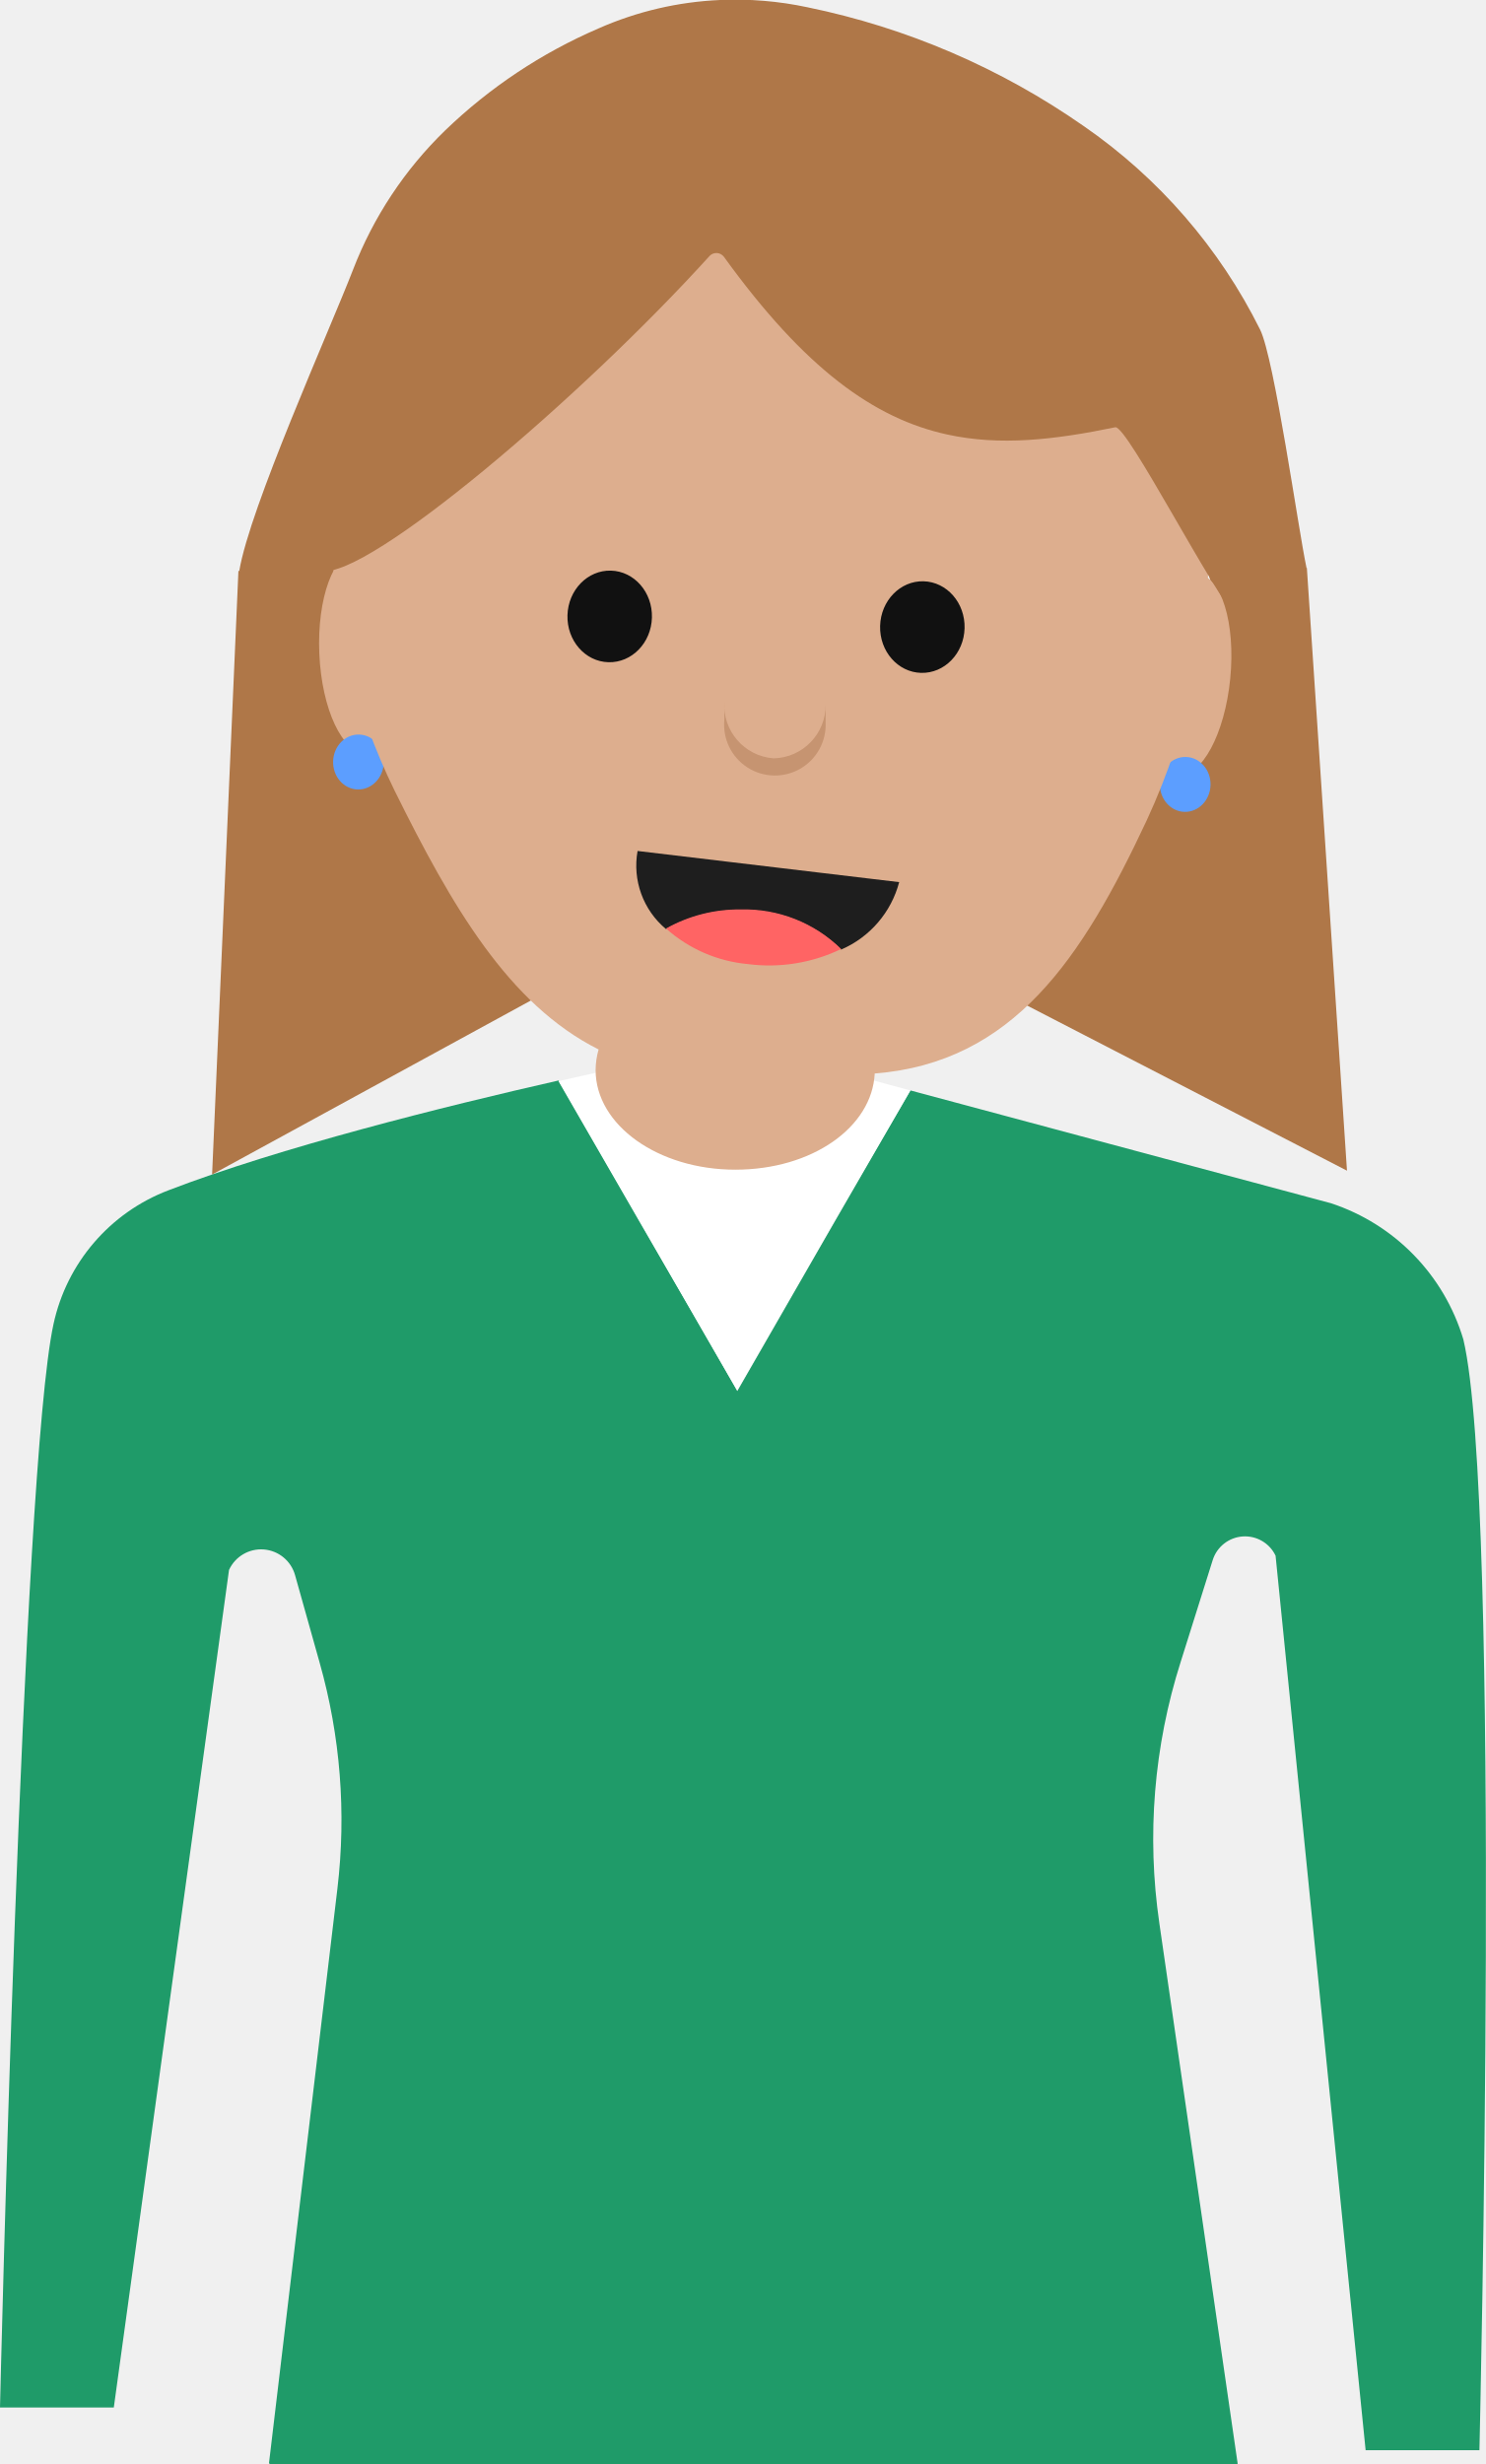
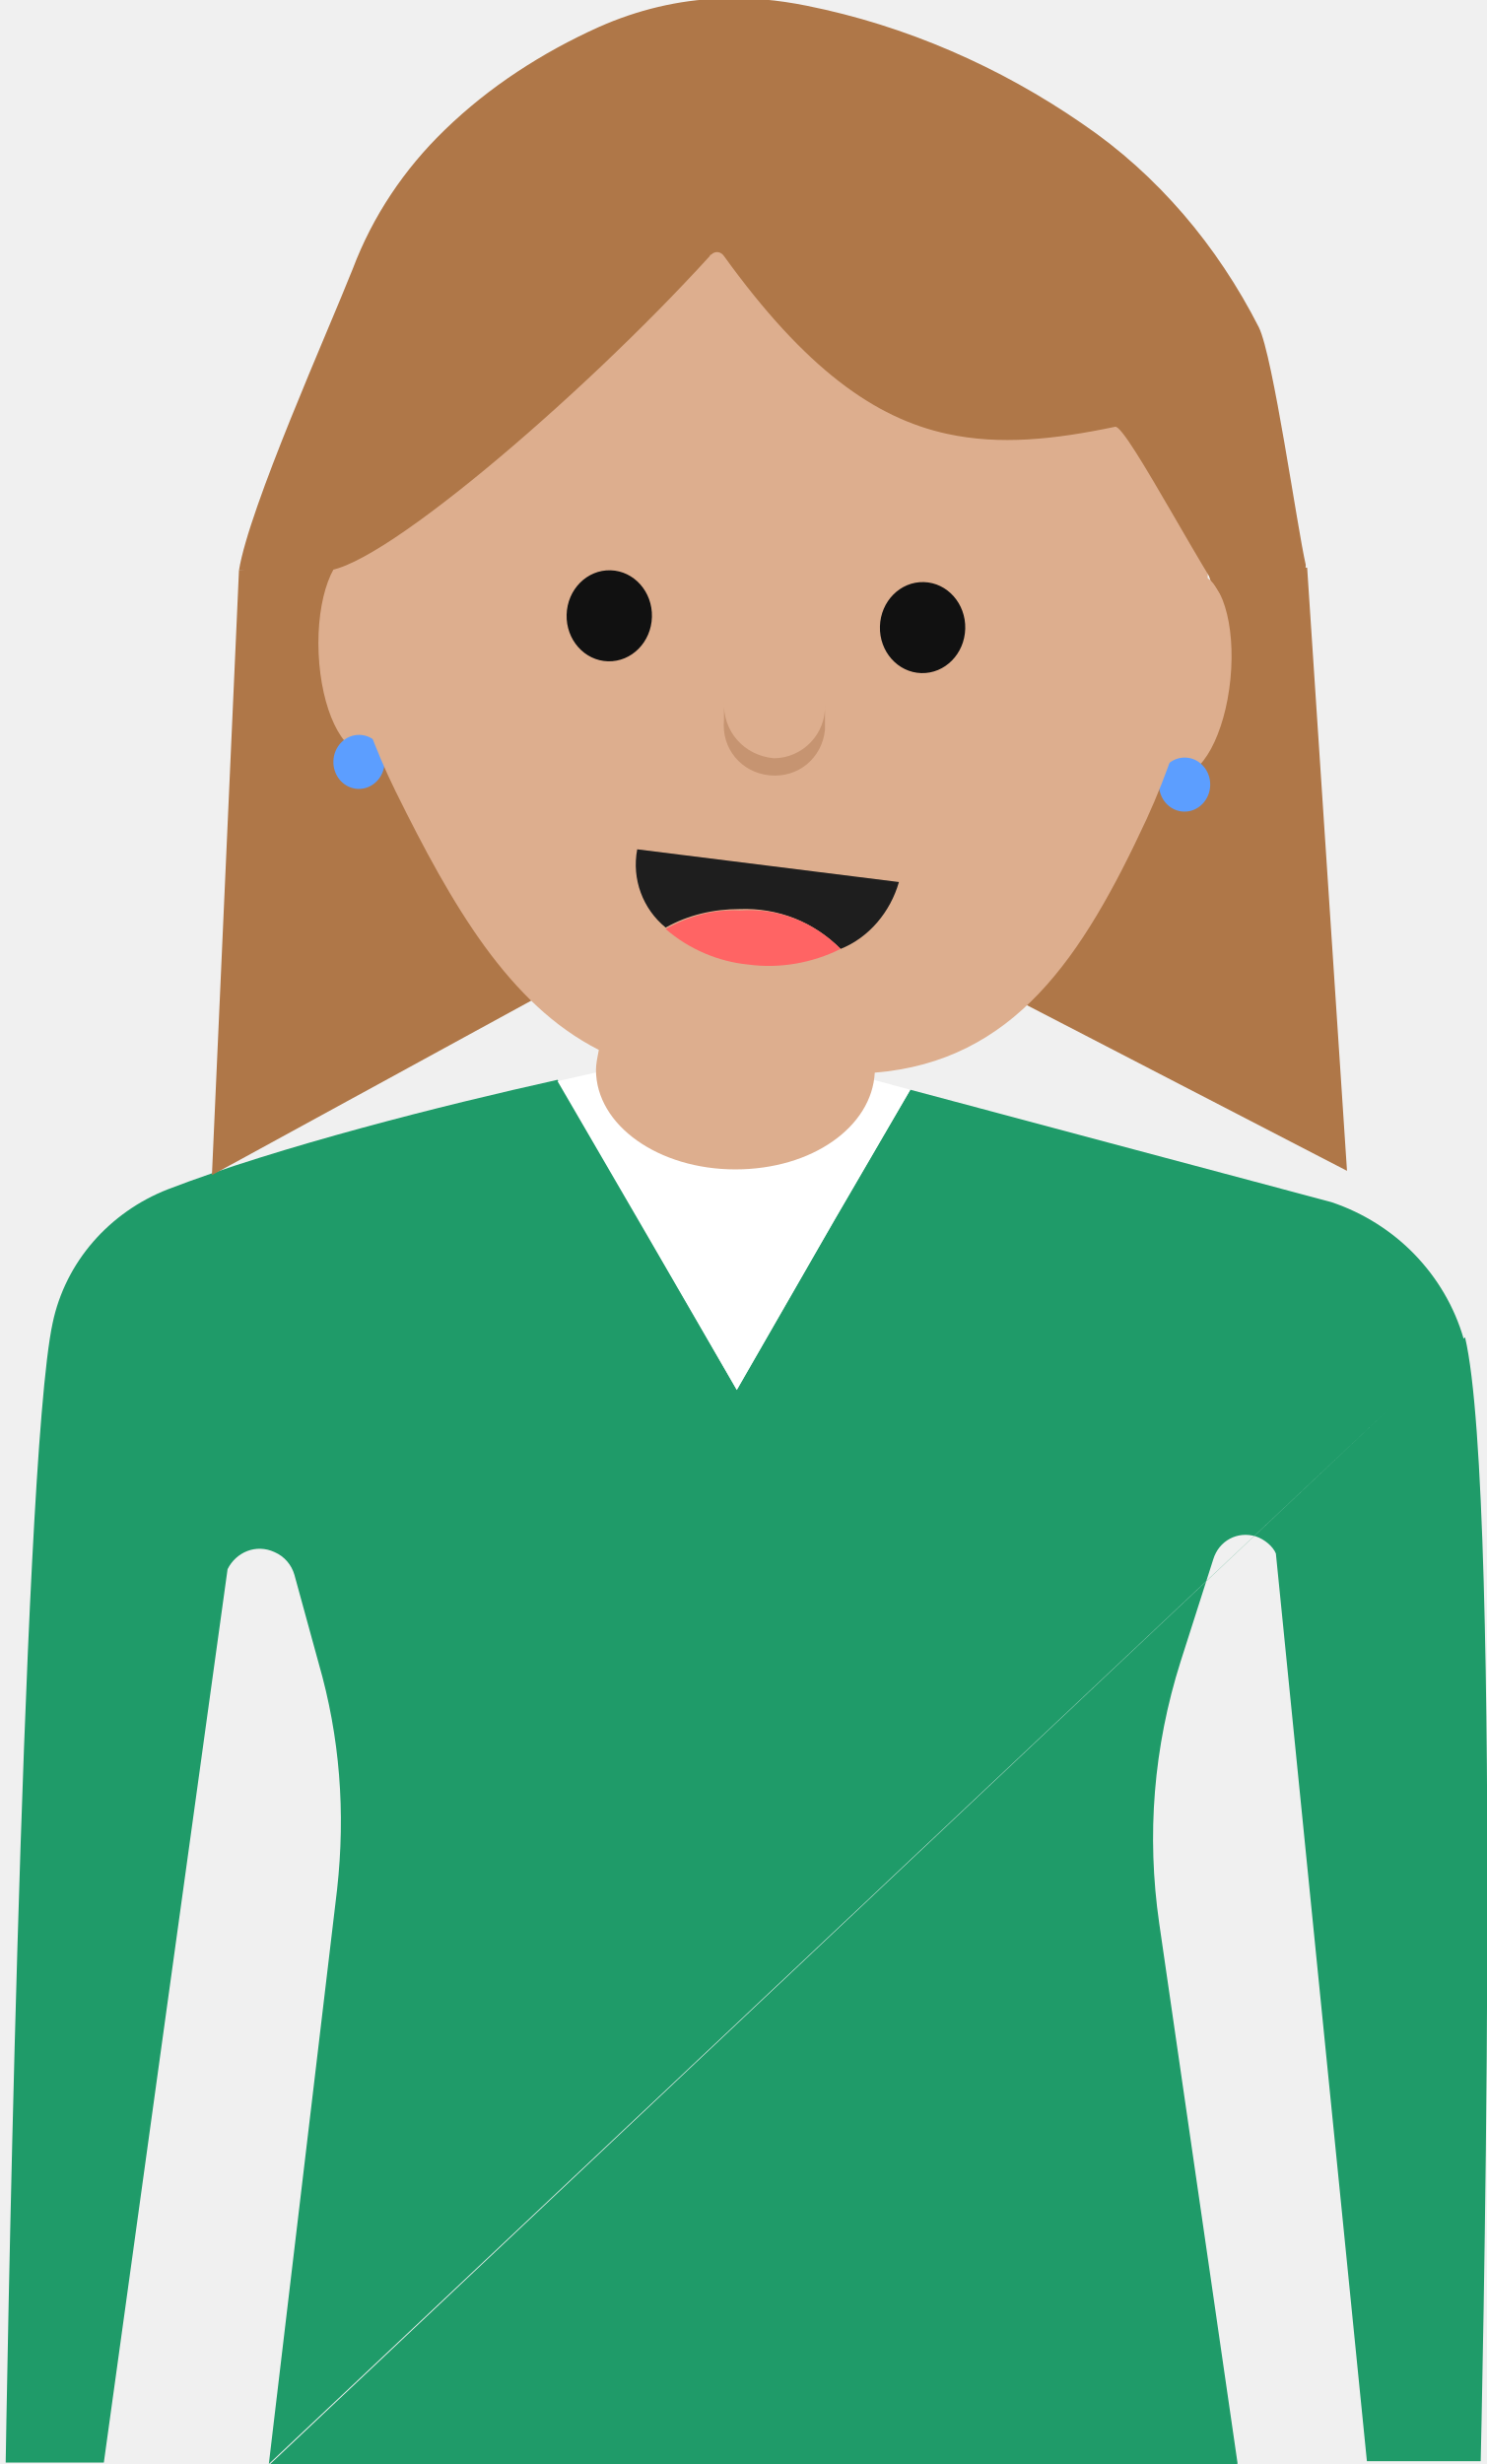
- <svg xmlns="http://www.w3.org/2000/svg" viewBox="0 0 104.46 173.18">
-   <defs>
-     <style>.cls-1{fill:#1f9b69;}.cls-2{fill:#fff;}.cls-3{fill:#3f2b2b;}.cls-4{fill:#af7748;}.cls-5{fill:#ddae8e;}.cls-6{fill:#5c9eff;}.cls-7{fill:#111;}.cls-8{fill:#c69471;}.cls-9{fill:#1e1e1e;}.cls-10{fill:#ff6464;}</style>
-   </defs>
-   <g id="Layer_2" data-name="Layer 2">
-     <g id="Layer_1-2" data-name="Layer 1">
+ <svg xmlns="http://www.w3.org/2000/svg" version="1.1" id="Layer_1" x="0px" y="0px" viewBox="0 0 104.5 173.2" enable-background="new 0 0 104.5 173.2" xml:space="preserve">
+   <g id="Layer_2_1_">
+     <g id="Layer_1-2">
      <g id="body">
-         <path class="cls-1" d="M102.87,94.14a14.42,14.42,0,0,0-9.3-9.57L64,76.64l-5.27,9.13-6.9,12-6.89-12-5.67-9.83c-8.11,1.84-19.63,4.72-27.43,7.72a13,13,0,0,0-8.08,9.41C1.54,103.25,0,169.21,0,169.21H8l8.1-58.87a2.48,2.48,0,0,1,4.64.36l1.73,6.16a40.66,40.66,0,0,1,1.25,15.87l-4.81,40.39a0,0,0,0,0,.05.06H87s0,0,0-.06L81.5,135.18A41,41,0,0,1,83,116.8l2.25-7.15a2.38,2.38,0,0,1,4.42-.31L96,172.21h8S105.58,105.55,102.87,94.14Z" />
-         <path class="cls-2" d="M51.82,97.72l6.9-12L64,76.64,53.62,73.85a.06.06,0,0,0-.06.06H48.94s0-.06-.06,0-4,.79-9.62,2.08l5.67,9.83Z" />
+         <path fill="#1F9B69" d="M102.9,94.1c-1.3-4.5-4.8-8.1-9.3-9.6L64,76.6l-5.3,9.1l-6.9,12l-6.9-12l-5.7-9.8     c-8.1,1.8-19.6,4.7-27.4,7.7c-4.1,1.6-7.2,5.1-8.1,9.4c-2.2,10.2-3.3,80.1-3.3,80.1l6.9,0l8.7-62.8c0.6-1.2,2-1.8,3.3-1.2     c0.7,0.3,1.2,0.9,1.4,1.6l1.7,6.2c1.5,5.2,1.9,10.5,1.3,15.9l-4.8,40.4 M19,173.2h68c0,0,0,0,0-0.1l-5.5-37.9     c-0.9-6.2-0.4-12.4,1.5-18.4l2.3-7.2c0.4-1.3,1.7-2,3-1.6c0.6,0.2,1.2,0.7,1.4,1.2l6.4,63.8h8c0,0,1.6-67.6-1.1-79L19,173.2z" />
+         <path fill="#FFFFFF" d="M51.8,97.7l6.9-12l5.3-9.1l-10.4-2.8c0,0-0.1,0-0.1,0.1h-4.6c0,0,0-0.1-0.1,0s-4,0.8-9.6,2.1l5.7,9.8     L51.8,97.7z" />
      </g>
      <g id="head">
-         <rect class="cls-3" x="41.77" y="35.97" width="7.12" height="1.29" rx="0.4" transform="translate(1.01 -1.22) rotate(1.56)" />
-         <rect class="cls-3" x="62.6" y="36.85" width="7.12" height="1.29" rx="0.4" transform="translate(1.04 -1.78) rotate(1.56)" />
-         <polygon class="cls-4" points="14.91 82.55 37.61 70.16 28.37 56.3 22.59 44.75 24.9 38.98 16.76 40.13 14.91 82.55" />
-         <polygon class="cls-4" points="94.69 82.28 71.71 70.42 80.64 56.35 86.15 44.67 84.89 40.08 91.87 39.92 94.69 82.28" />
-         <ellipse class="cls-5" cx="83.52" cy="47.4" rx="7.09" ry="2.97" transform="translate(28.19 125.89) rotate(-84.39)" />
-         <ellipse class="cls-6" cx="83.31" cy="55.13" rx="1.93" ry="1.78" transform="translate(25.94 136.91) rotate(-88.44)" />
-         <ellipse class="cls-5" cx="25.41" cy="45.82" rx="2.97" ry="7.09" transform="translate(-1.97 1.15) rotate(-2.5)" />
-         <ellipse class="cls-6" cx="25.2" cy="53.55" rx="1.93" ry="1.78" transform="translate(-29.02 77.29) rotate(-88.44)" />
-         <path class="cls-5" d="M82.77,17,26,17.23l-2.71,19.7a43.53,43.53,0,0,0,4.46,18.66c4,8.08,8,15,14.33,18.17a5.41,5.41,0,0,0-.21,1.45c0,3.87,4.4,7,9.82,7s9.62-3,9.8-6.76c9.76-.77,14.59-8.1,19.13-17.81A47.52,47.52,0,0,0,85,36.89Z" />
-         <ellipse class="cls-7" cx="42.85" cy="43.31" rx="3.22" ry="2.97" transform="translate(-1.6 84.98) rotate(-88.44)" />
-         <ellipse class="cls-7" cx="64.83" cy="44.07" rx="3.22" ry="2.97" transform="translate(19.02 107.68) rotate(-88.44)" />
-         <path class="cls-8" d="M54.38,53.3a3.75,3.75,0,0,1-3.46-4l0,1.29a3.57,3.57,0,1,0,7.12.2l0-1.29A3.74,3.74,0,0,1,54.38,53.3Z" />
-         <path class="cls-4" d="M87,43.44c-1.62-1.52-7.77-13.58-8.6-13.41-4.3.89-8.11,1.32-11.81.51-5.11-1.11-10-4.6-15.7-12.49a.66.66,0,0,0-1-.07c-9.06,10-24,22.68-27.27,22.15H16.82c.73-4.43,6.33-16.87,8-21.18A27.29,27.29,0,0,1,31.3,9.16,36.13,36.13,0,0,1,42.07,2a23.69,23.69,0,0,1,8.55-2,24.28,24.28,0,0,1,6.14.51A52.23,52.23,0,0,1,76.18,8.86a37.89,37.89,0,0,1,12.4,14.3v0c1,2,2.69,14.06,3.26,16.73a.36.36,0,0,1-.13.36Z" />
+         <path fill="#3F2B2B" d="M42.2,35.9l6.3,0.2c0.2,0,0.4,0.2,0.4,0.4l0,0.5c0,0.2-0.2,0.4-0.4,0.4l-6.3-0.2c-0.2,0-0.4-0.2-0.4-0.4     l0-0.5C41.8,36.1,42,35.9,42.2,35.9z" />
+         <path fill="#3F2B2B" d="M63,36.8l6.3,0.2c0.2,0,0.4,0.2,0.4,0.4l0,0.5c0,0.2-0.2,0.4-0.4,0.4L63,38.1c-0.2,0-0.4-0.2-0.4-0.4     l0-0.5C62.6,36.9,62.8,36.8,63,36.8z" />
+         <polygon fill="#AF7748" points="14.9,82.6 37.6,70.2 28.4,56.3 22.6,44.8 24.9,39 16.8,40.1    " />
+         <polygon fill="#AF7748" points="94.7,82.3 71.7,70.4 80.6,56.3 86.2,44.7 84.9,40.1 91.9,39.9    " />
+         <ellipse transform="matrix(9.775661e-02 -0.9952 0.9952 9.775661e-02 28.1856 125.8972)" fill="#DDAE8E" cx="83.5" cy="47.4" rx="7.1" ry="3" />
+         <ellipse transform="matrix(2.722373e-02 -0.9996 0.9996 2.722373e-02 25.9381 136.9175)" fill="#5C9EFF" cx="83.3" cy="55.1" rx="1.9" ry="1.8" />
+         <ellipse transform="matrix(0.999 -4.361939e-02 4.361939e-02 0.999 -1.9744 1.1522)" fill="#DDAE8E" cx="25.4" cy="45.8" rx="3" ry="7.1" />
+         <ellipse transform="matrix(2.722373e-02 -0.9996 0.9996 2.722373e-02 -29.0271 77.286)" fill="#5C9EFF" cx="25.2" cy="53.6" rx="1.9" ry="1.8" />
+         <path fill="#DDAE8E" d="M82.8,17L26,17.2l-2.7,19.7c0.1,6.5,1.6,12.8,4.5,18.7c4,8.1,8,15,14.3,18.2c-0.1,0.5-0.2,1-0.2,1.4     c0,3.9,4.4,7,9.8,7s9.6-3,9.8-6.8c9.8-0.8,14.6-8.1,19.1-17.8c3-6.5,4.5-13.6,4.4-20.8L82.8,17z" />
+         <ellipse transform="matrix(2.722373e-02 -0.9996 0.9996 2.722373e-02 -1.6152 84.9901)" fill="#111111" cx="42.9" cy="43.3" rx="3.2" ry="3" />
+         <ellipse transform="matrix(2.722373e-02 -0.9996 0.9996 2.722373e-02 19.016 107.6885)" fill="#111111" cx="64.8" cy="44.1" rx="3.2" ry="3" />
+         <path fill="#C69471" d="M54.4,53.3c-2.1-0.2-3.6-1.9-3.5-4v1.3c-0.2,2,1.2,3.7,3.2,3.9c2,0.2,3.7-1.2,3.9-3.2c0-0.2,0-0.3,0-0.5     v-1.3C58.1,51.6,56.4,53.3,54.4,53.3z" />
+         <path fill="#AF7748" d="M87,43.4c-1.6-1.5-7.8-13.6-8.6-13.4c-4.3,0.9-8.1,1.3-11.8,0.5c-5.1-1.1-10-4.6-15.7-12.5     c-0.2-0.3-0.6-0.4-0.9-0.1c0,0-0.1,0-0.1,0.1c-9.1,10-24,22.7-27.3,22.1h-5.8c0.7-4.4,6.3-16.9,8-21.2c1.4-3.7,3.6-7,6.5-9.8     c3.1-3,6.8-5.4,10.8-7.2c2.7-1.2,5.6-1.9,8.5-2c2.1-0.1,4.1,0.1,6.1,0.5c7,1.4,13.6,4.3,19.4,8.3c5.3,3.6,9.5,8.6,12.4,14.3l0,0     c1,2,2.7,14.1,3.3,16.7c0,0.1,0,0.3-0.1,0.4L87,43.4z" />
        <g id="mouth">
-           <path class="cls-9" d="M63.21,62a7.14,7.14,0,0,1-4.08,4.74,9.71,9.71,0,0,0-7.08-2.78,10.47,10.47,0,0,0-5.23,1.34,5.8,5.8,0,0,1-2-5.49Z" />
-           <path class="cls-10" d="M59.13,66.7a11.63,11.63,0,0,1-6.55,1.06,10,10,0,0,1-5.76-2.5,10.47,10.47,0,0,1,5.23-1.34A9.71,9.71,0,0,1,59.13,66.7Z" />
+           <path fill="#1E1E1E" d="M63.2,62c-0.6,2.1-2.1,3.9-4.1,4.7c-1.9-1.9-4.4-2.9-7.1-2.8c-1.8,0-3.6,0.4-5.2,1.3      c-1.6-1.3-2.4-3.4-2-5.5L63.2,62z" />
+           <path fill="#FF6464" d="M59.1,66.7c-2,1-4.3,1.4-6.5,1.1c-2.1-0.2-4.2-1.1-5.8-2.5c1.6-0.9,3.4-1.4,5.2-1.3      C54.7,63.8,57.2,64.8,59.1,66.7z" />
        </g>
      </g>
    </g>
  </g>
</svg>
